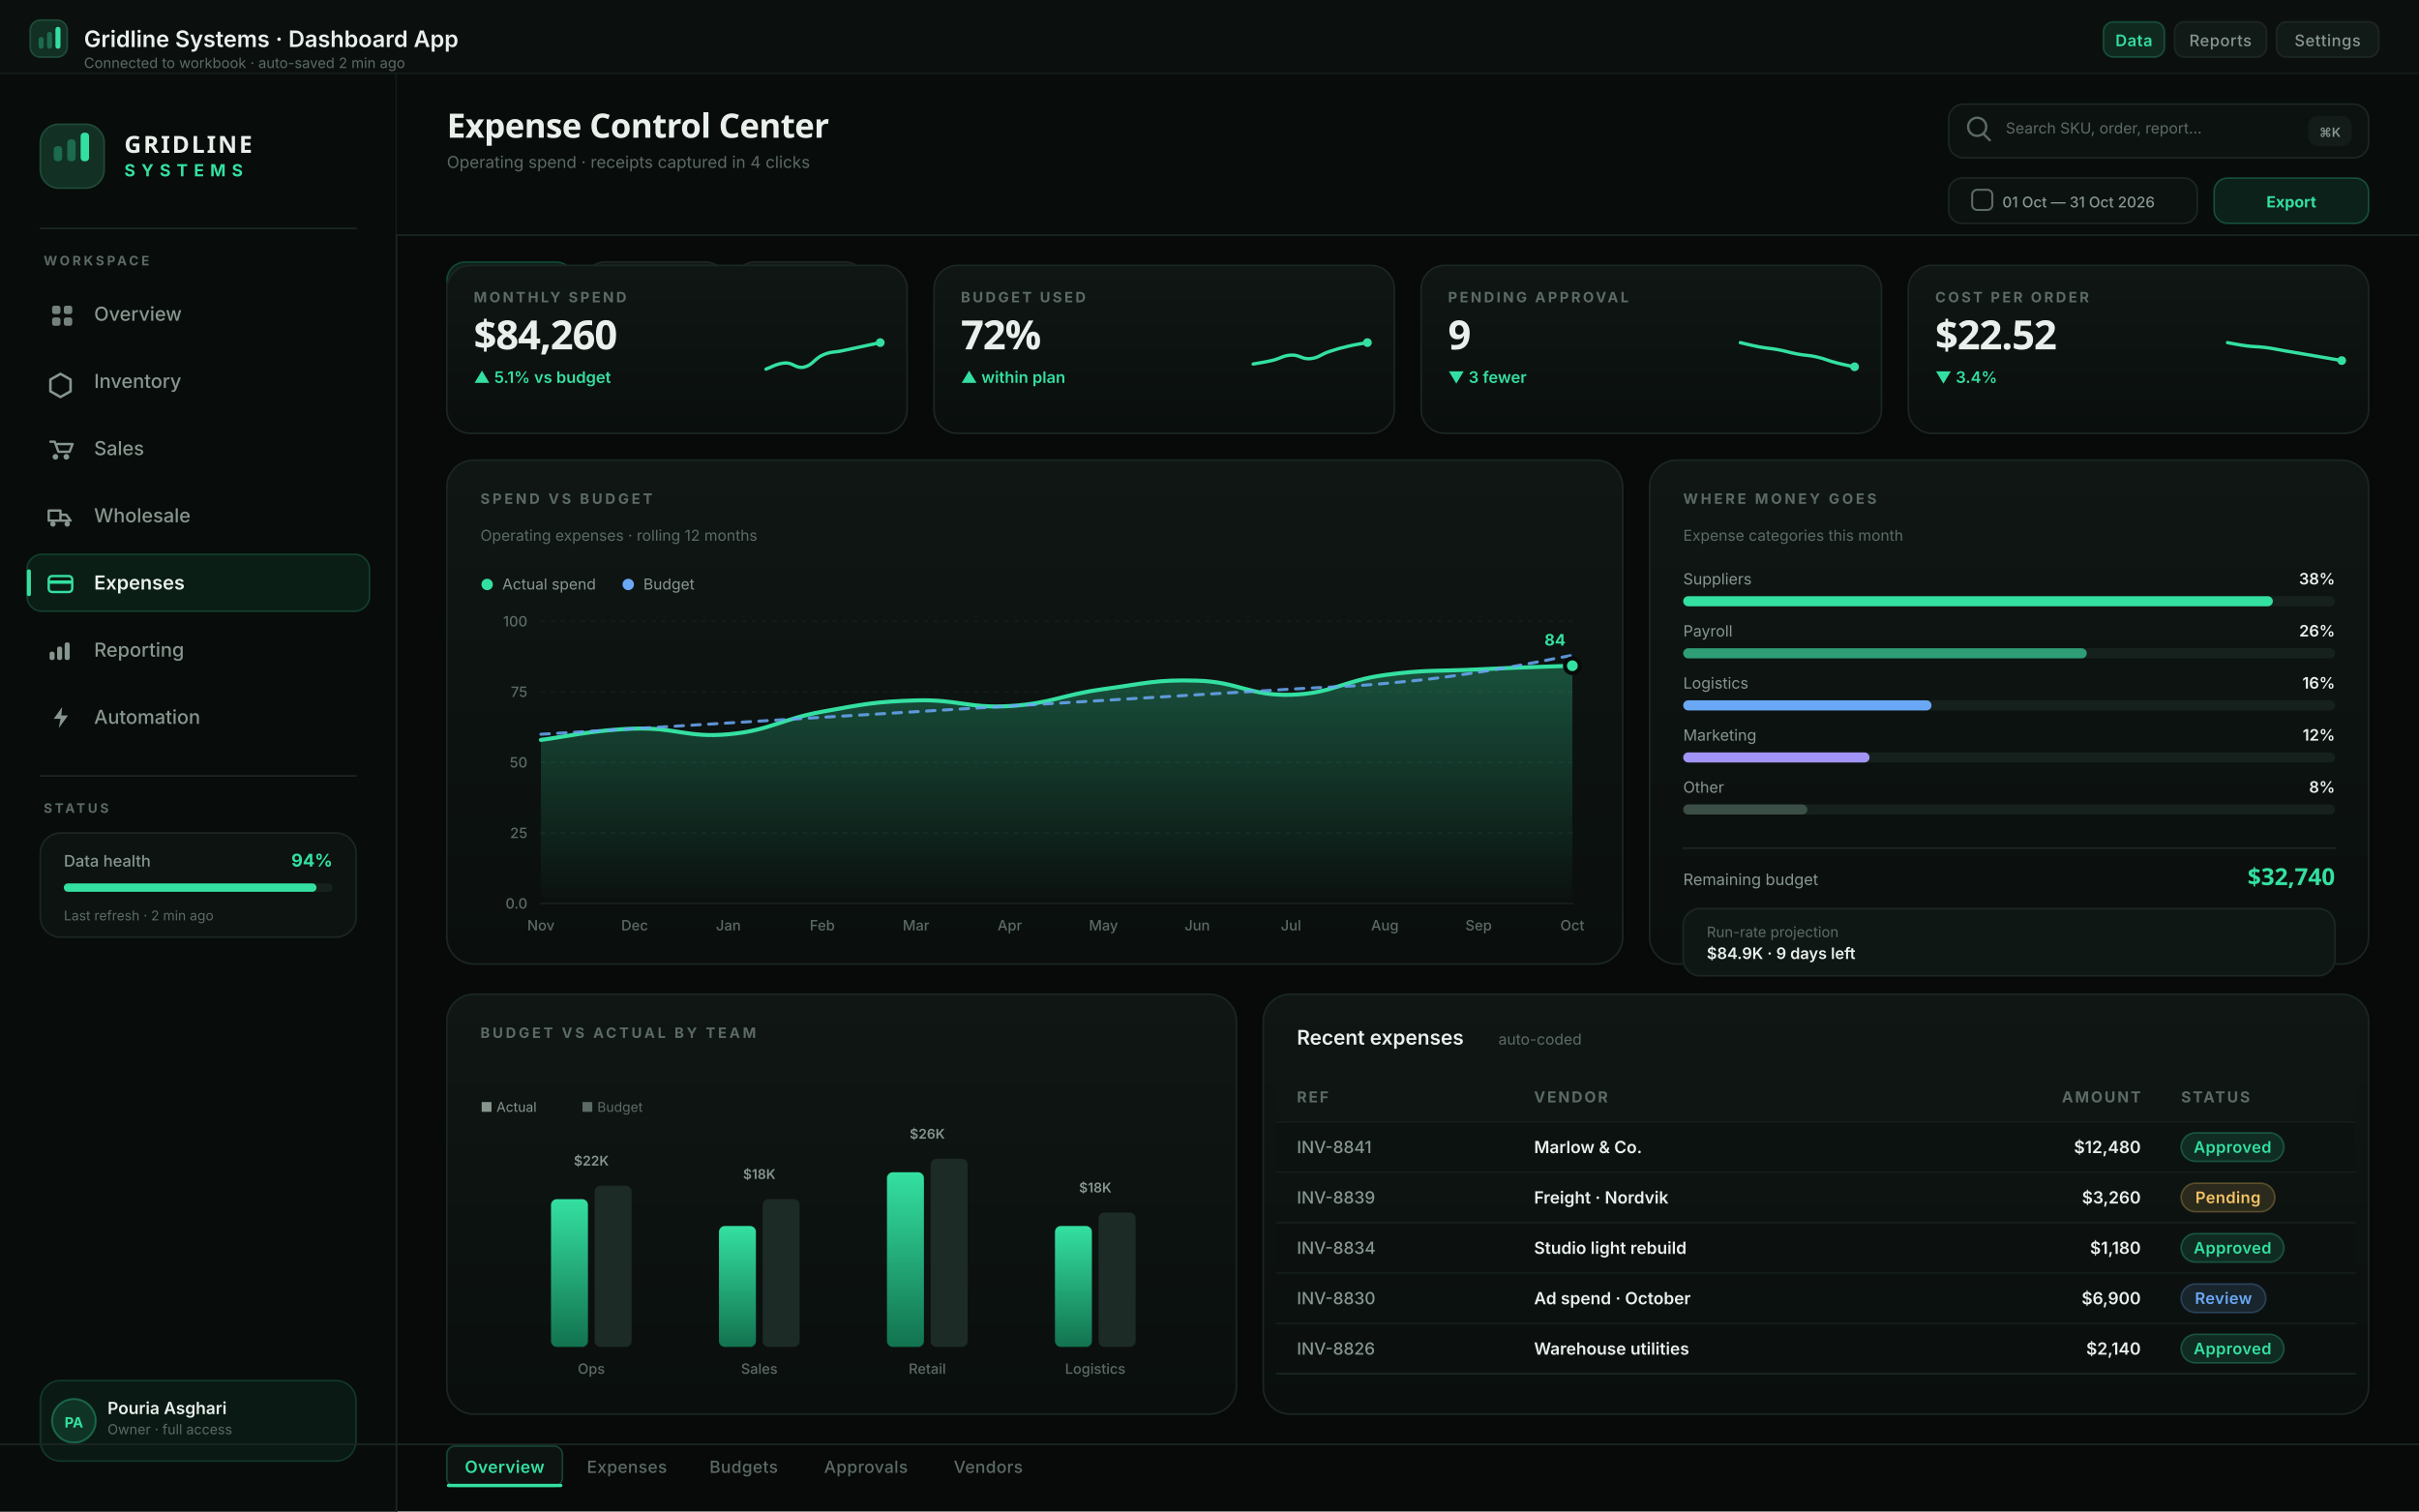
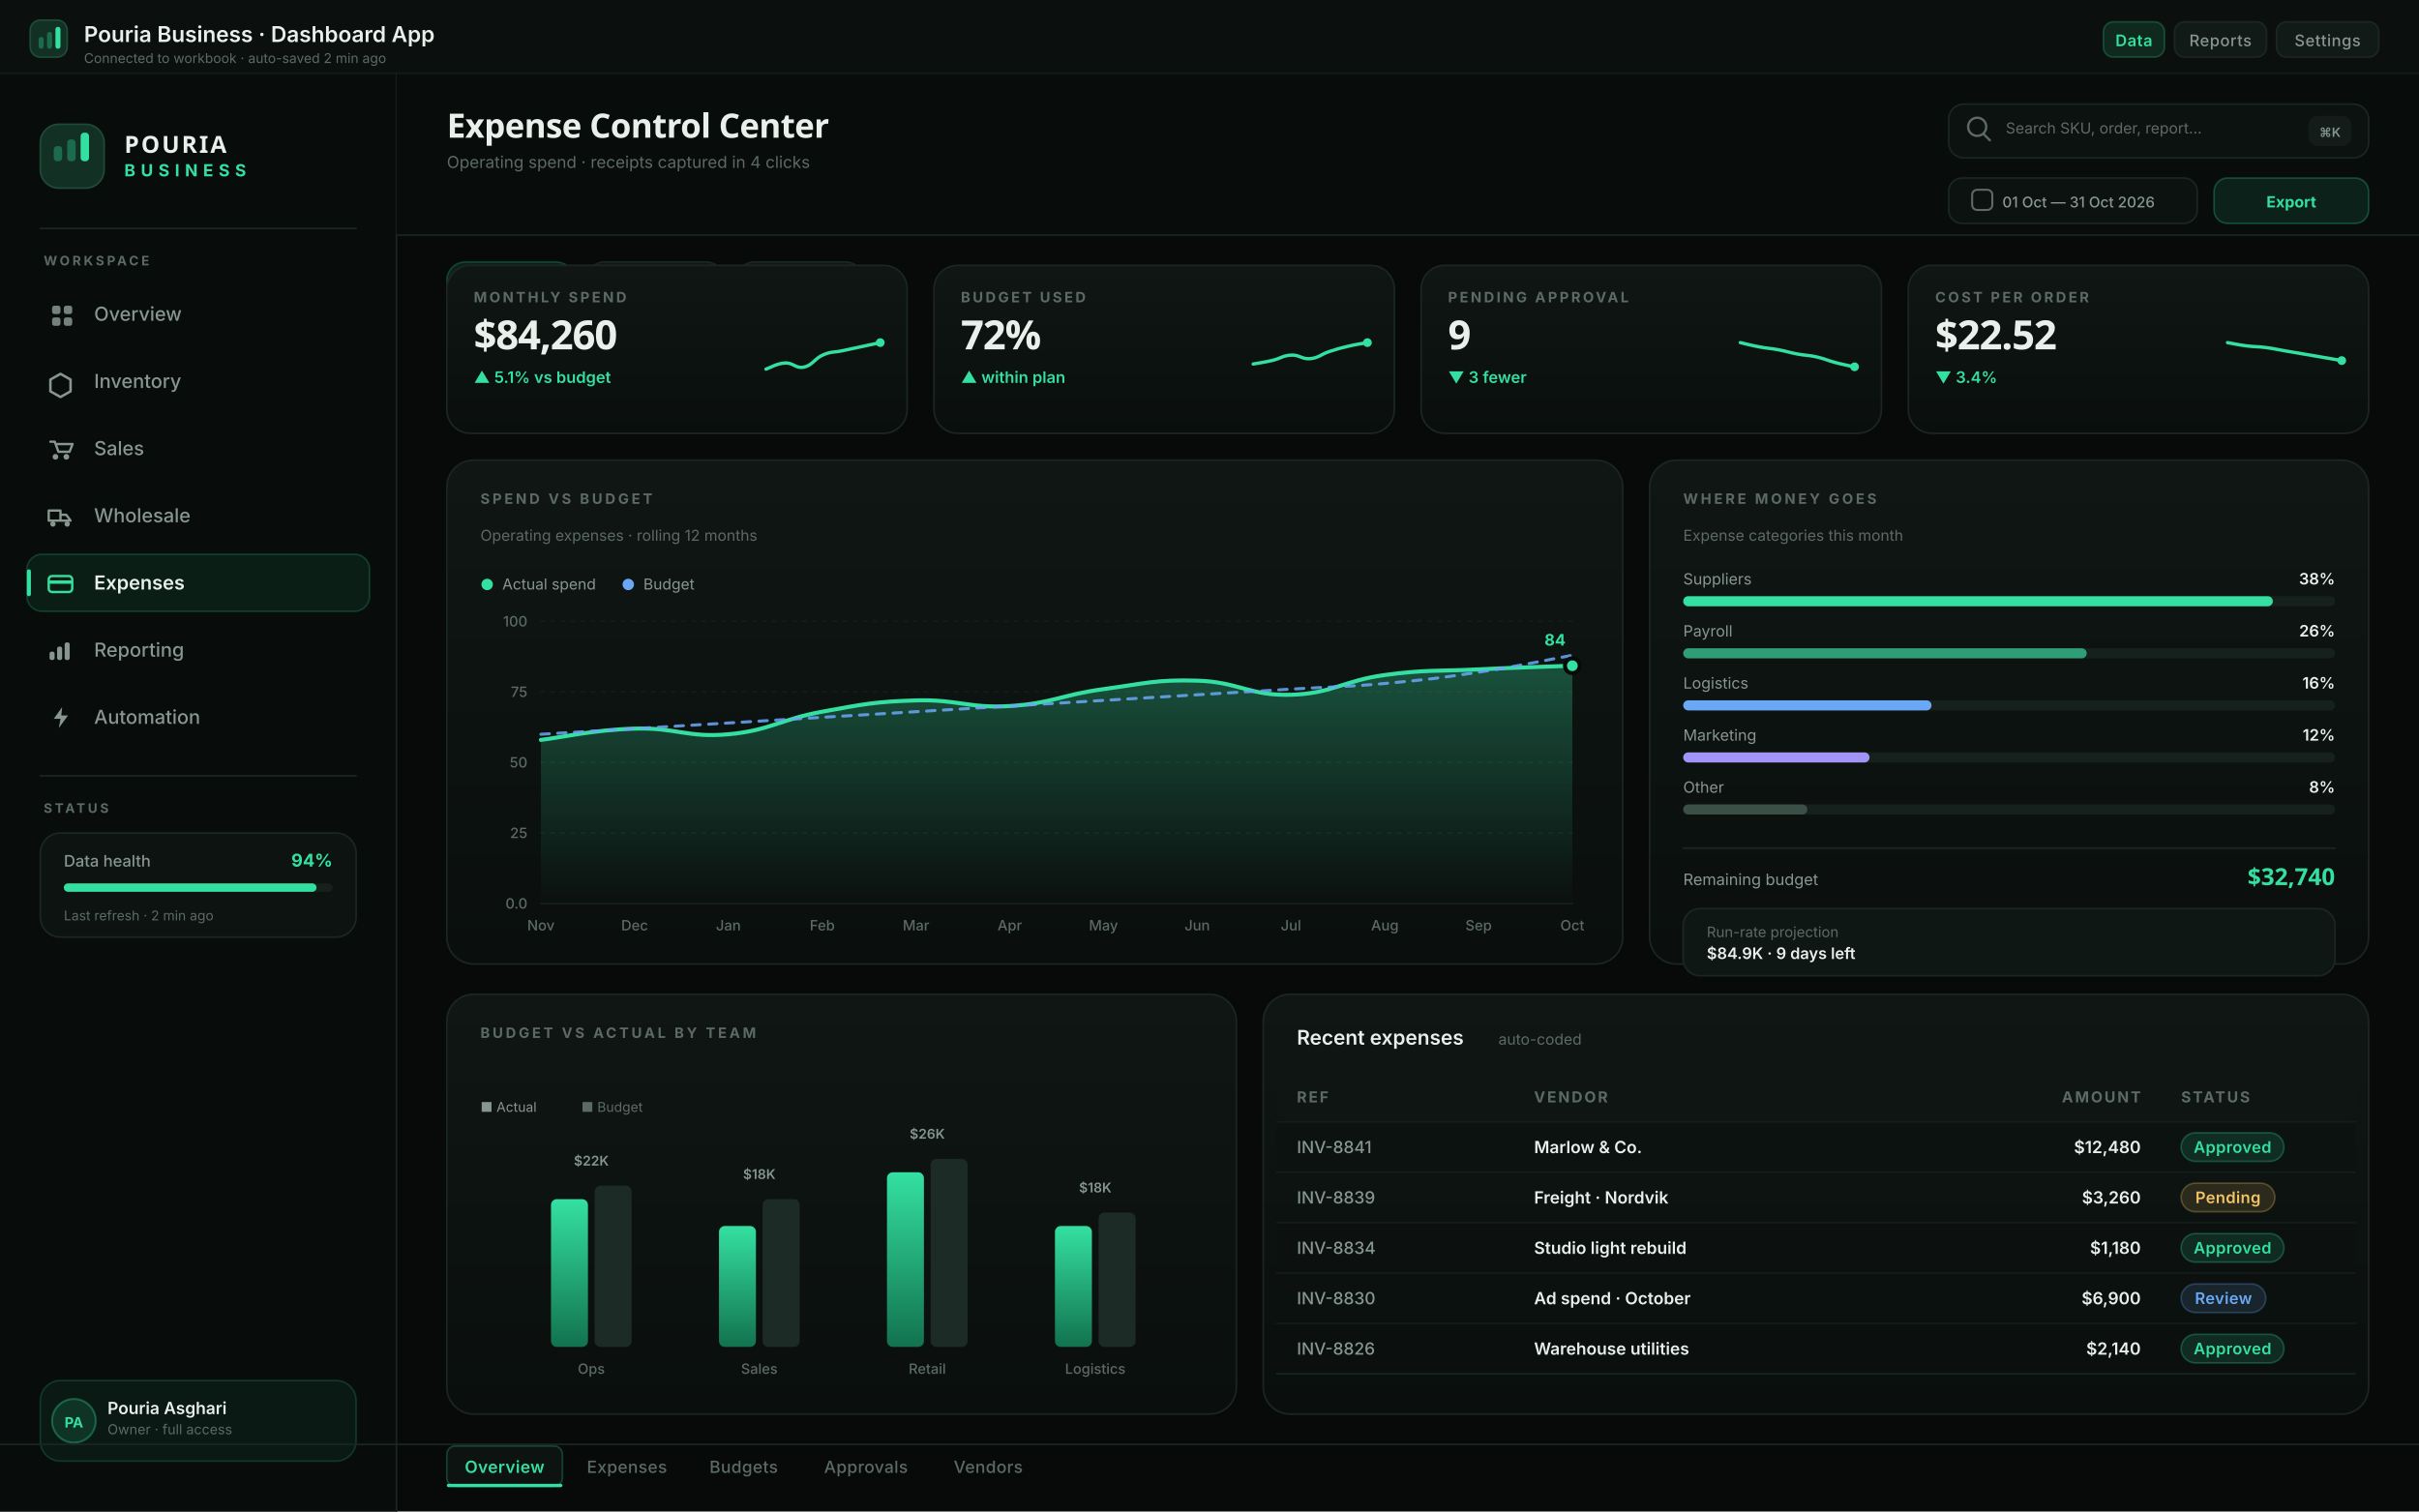
<svg xmlns="http://www.w3.org/2000/svg" width="1440" height="900" viewBox="0 0 1440 900" font-synthesis="none">
  <defs>
    <linearGradient id="fadeAcc" x1="0" y1="0" x2="0" y2="1">
      <stop offset="0" stop-color="#34e0a1" stop-opacity="0.30" />
      <stop offset="1" stop-color="#34e0a1" stop-opacity="0" />
    </linearGradient>
    <linearGradient id="fadeBlue" x1="0" y1="0" x2="0" y2="1">
      <stop offset="0" stop-color="#6aa8f6" stop-opacity="0.22" />
      <stop offset="1" stop-color="#6aa8f6" stop-opacity="0" />
    </linearGradient>
    <linearGradient id="accLine" x1="0" y1="0" x2="1" y2="0">
      <stop offset="0" stop-color="#1c6b4e" />
      <stop offset="1" stop-color="#34e0a1" />
    </linearGradient>
    <linearGradient id="panelGrad" x1="0" y1="0" x2="0" y2="1">
      <stop offset="0" stop-color="#0f1614" />
      <stop offset="1" stop-color="#0a0f0d" />
    </linearGradient>
    <linearGradient id="barGrad" x1="0" y1="1" x2="0" y2="0">
      <stop offset="0" stop-color="#12724f" />
      <stop offset="1" stop-color="#34e0a1" />
    </linearGradient>
    <filter id="glow" x="-40%" y="-40%" width="180%" height="180%">
      <feGaussianBlur stdDeviation="6" result="b" />
      <feMerge>
        <feMergeNode in="b" />
        <feMergeNode in="SourceGraphic" />
      </feMerge>
    </filter>
    <filter id="soft" x="-30%" y="-30%" width="160%" height="160%">
      <feGaussianBlur stdDeviation="14" />
    </filter>
    <clipPath id="cardClip">
      <rect x="0" y="0" width="4000" height="4000" rx="16" />
    </clipPath>
  </defs>
  <rect width="1440" height="900" fill="#070a09" />
  <rect x="0.0" y="0.0" width="1440.0" height="44.0" rx="0" fill="#0b100e" opacity="1" />
  <line x1="0.0" y1="44.0" x2="1440.0" y2="44.0" stroke="#1b2622" stroke-width="1" stroke-linecap="round" opacity="1" />
  <rect x="18.0" y="12.0" width="22.0" height="22.0" rx="6" fill="#123024" stroke="#1f4a38" stroke-width="1" opacity="1" />
  <rect x="23.0" y="22.0" width="3.0" height="7.0" rx="1.4" fill="#1c6b4e" opacity="1" />
  <rect x="28.0" y="19.0" width="3.0" height="10.0" rx="1.4" fill="#1c6b4e" opacity="1" />
  <rect x="33.0" y="16.0" width="3.0" height="13.0" rx="1.4" fill="#34e0a1" opacity="1" />
-   <text x="50.0" y="28.0" font-family="Inter" font-size="13.5" font-weight="600" fill="#e9f0ec" text-anchor="start" letter-spacing="0" opacity="1">Gridline Systems · Dashboard App</text>
-   <text x="50.0" y="40.5" font-family="Inter" font-size="8.5" font-weight="400" fill="#5c6a64" text-anchor="start" letter-spacing="0" opacity="1">Connected to workbook · auto-saved 2 min ago</text>
+   <text x="50.0" y="25.0" font-family="Inter" font-size="13" font-weight="600" fill="#e9f0ec" text-anchor="start" letter-spacing="0" opacity="1">Pouria Business · Dashboard App</text>
+   <text x="50.0" y="37.5" font-family="Inter" font-size="8" font-weight="400" fill="#5c6a64" text-anchor="start" letter-spacing="0" opacity="1">Connected to workbook · auto-saved 2 min ago</text>
  <rect x="1355.2" y="13.0" width="60.8" height="21.0" rx="6" fill="#121a17" stroke="#1b2622" stroke-width="1" opacity="1" />
  <text x="1385.6" y="27.5" font-family="Inter" font-size="9.5" font-weight="500" fill="#87968f" text-anchor="middle" letter-spacing="0.3" opacity="1">Settings</text>
  <rect x="1294.5" y="13.0" width="54.7" height="21.0" rx="6" fill="#121a17" stroke="#1b2622" stroke-width="1" opacity="1" />
  <text x="1321.8" y="27.5" font-family="Inter" font-size="9.5" font-weight="500" fill="#87968f" text-anchor="middle" letter-spacing="0.3" opacity="1">Reports</text>
  <rect x="1252.1" y="13.0" width="36.4" height="21.0" rx="6" fill="#34e0a11f" stroke="#34e0a13d" stroke-width="1" opacity="1" />
  <text x="1270.3" y="27.5" font-family="Inter" font-size="9.5" font-weight="600" fill="#34e0a1" text-anchor="middle" letter-spacing="0.3" opacity="1">Data</text>
  <rect x="0.0" y="44.0" width="236.0" height="856.0" rx="0" fill="#080c0a" opacity="1" />
  <line x1="236.0" y1="44.0" x2="236.0" y2="900.0" stroke="#1b2622" stroke-width="1" stroke-linecap="round" opacity="1" />
  <rect x="24.0" y="74.0" width="38.0" height="38.0" rx="11" fill="#123024" stroke="#1f4a38" stroke-width="1" opacity="1" />
  <rect x="32.0" y="87.0" width="5.0" height="9.0" rx="2" fill="#1c6b4e" opacity="1" />
  <rect x="40.0" y="83.0" width="5.0" height="13.0" rx="2" fill="#1c6b4e" opacity="1" />
  <rect x="48.0" y="79.0" width="5.0" height="17.0" rx="2" fill="#34e0a1" opacity="1" />
-   <text x="74.0" y="91.0" font-family="Space Grotesk" font-size="14" font-weight="700" fill="#e9f0ec" text-anchor="start" letter-spacing="1.2" opacity="1">GRIDLINE</text>
-   <text x="74.0" y="105.0" font-family="Inter" font-size="10" font-weight="700" fill="#34e0a1" text-anchor="start" letter-spacing="3.6" opacity="1">SYSTEMS</text>
+   <text x="74.0" y="91.0" font-family="Space Grotesk" font-size="14" font-weight="700" fill="#e9f0ec" text-anchor="start" letter-spacing="1.2" opacity="1">POURIA</text>
+   <text x="74.0" y="105.0" font-family="Inter" font-size="10" font-weight="700" fill="#34e0a1" text-anchor="start" letter-spacing="3.2" opacity="1">BUSINESS</text>
  <line x1="24.0" y1="136.0" x2="212.0" y2="136.0" stroke="#1b2622" stroke-width="1" stroke-linecap="round" opacity="1" />
  <text x="26.0" y="158.0" font-family="Inter" font-size="7.8" font-weight="700" fill="#5c6a64" text-anchor="start" letter-spacing="1.6" opacity="1">WORKSPACE</text>
  <rect x="31.0" y="182.0" width="5.0" height="5.0" rx="1.4" fill="#87968f" opacity="0.85" />
  <rect x="31.0" y="189.0" width="5.0" height="5.0" rx="1.4" fill="#87968f" opacity="0.85" />
  <rect x="38.0" y="182.0" width="5.0" height="5.0" rx="1.4" fill="#87968f" opacity="0.85" />
  <rect x="38.0" y="189.0" width="5.0" height="5.0" rx="1.4" fill="#87968f" opacity="0.85" />
  <text x="56.0" y="191.0" font-family="Inter" font-size="11.5" font-weight="500" fill="#87968f" text-anchor="start" letter-spacing="0" opacity="1">Overview</text>
  <path d="M30,226 l6,-3.4 6,3.4 v7 l-6,3.4 -6,-3.4z" fill="none" stroke="#87968f" stroke-width="1.5" stroke-linejoin="round" />
  <text x="56.0" y="231.0" font-family="Inter" font-size="11.5" font-weight="500" fill="#87968f" text-anchor="start" letter-spacing="0" opacity="1">Inventory</text>
  <circle cx="33" cy="272" r="1.7" fill="#87968f" />
  <circle cx="39.5" cy="272" r="1.7" fill="#87968f" />
  <path d="M30,263 h2.6 l2.2,6 h6.6 l1.8,-4.6 h-9" fill="none" stroke="#87968f" stroke-width="1.4" stroke-linejoin="round" stroke-linecap="round" />
  <text x="56.0" y="271.0" font-family="Inter" font-size="11.5" font-weight="500" fill="#87968f" text-anchor="start" letter-spacing="0" opacity="1">Sales</text>
  <path d="M29,304 h7 v6 h-7z M36,306.5 h3.4 l2.6,3.5 v0 h-6z" fill="none" stroke="#87968f" stroke-width="1.4" stroke-linejoin="round" />
  <circle cx="31.5" cy="312" r="1.6" fill="#87968f" />
  <circle cx="40" cy="312" r="1.6" fill="#87968f" />
  <text x="56.0" y="311.0" font-family="Inter" font-size="11.5" font-weight="500" fill="#87968f" text-anchor="start" letter-spacing="0" opacity="1">Wholesale</text>
  <rect x="16.0" y="330.0" width="204.0" height="34.0" rx="9" fill="#34e0a116" stroke="#34e0a133" stroke-width="1" opacity="1" />
  <rect x="16.0" y="339.0" width="2.4" height="16.0" rx="1.2" fill="#34e0a1" opacity="1" />
  <rect x="29.0" y="343.0" width="14.0" height="9.5" rx="2" fill="none" stroke="#34e0a1" stroke-width="1.4" opacity="1" />
  <rect x="29.0" y="345.6" width="14.0" height="2.0" rx="1" fill="#34e0a1" opacity="1" />
  <text x="56.0" y="351.0" font-family="Inter" font-size="11.5" font-weight="600" fill="#e9f0ec" text-anchor="start" letter-spacing="0" opacity="1">Expenses</text>
  <rect x="29.5" y="388.0" width="3.0" height="5.0" rx="1.2" fill="#87968f" opacity="1" />
  <rect x="34.0" y="385.0" width="3.0" height="8.0" rx="1.2" fill="#87968f" opacity="1" />
  <rect x="38.5" y="382.5" width="3.0" height="10.5" rx="1.2" fill="#87968f" opacity="1" />
  <text x="56.0" y="391.0" font-family="Inter" font-size="11.5" font-weight="500" fill="#87968f" text-anchor="start" letter-spacing="0" opacity="1">Reporting</text>
  <path d="M37,421 l-5,7 h4 l-1,5.5 5.5,-7.5 h-4z" fill="#87968f" />
  <text x="56.0" y="431.0" font-family="Inter" font-size="11.5" font-weight="500" fill="#87968f" text-anchor="start" letter-spacing="0" opacity="1">Automation</text>
  <line x1="24.0" y1="462.0" x2="212.0" y2="462.0" stroke="#1b2622" stroke-width="1" stroke-linecap="round" opacity="1" />
  <text x="26.0" y="484.0" font-family="Inter" font-size="7.8" font-weight="700" fill="#5c6a64" text-anchor="start" letter-spacing="1.6" opacity="1">STATUS</text>
  <rect x="24.0" y="496.0" width="188.0" height="62.0" rx="12" fill="#0c1311" stroke="#1b2622" stroke-width="1" opacity="1" />
  <text x="38.0" y="516.0" font-family="Inter" font-size="9.5" font-weight="500" fill="#87968f" text-anchor="start" letter-spacing="0" opacity="1">Data health</text>
  <text x="198.0" y="516.0" font-family="Inter" font-size="10.5" font-weight="700" fill="#34e0a1" text-anchor="end" letter-spacing="0" opacity="1">94%</text>
  <rect x="38.0" y="526.0" width="160.0" height="5.0" rx="2.5" fill="#16211d" opacity="1" />
  <rect x="38.0" y="526.0" width="150.4" height="5.0" rx="2.5" fill="#34e0a1" opacity="1" />
  <text x="38.0" y="548.0" font-family="Inter" font-size="8" font-weight="400" fill="#5c6a64" text-anchor="start" letter-spacing="0" opacity="1">Last refresh · 2 min ago</text>
  <rect x="24.0" y="822.0" width="188.0" height="48.0" rx="12" fill="#34e0a110" stroke="#34e0a12e" stroke-width="1" opacity="1" />
  <circle cx="44.0" cy="846.0" r="13.0" fill="#34e0a122" stroke="#34e0a155" stroke-width="1.2" opacity="1" />
  <text x="44.0" y="850.0" font-family="Inter" font-size="8.5" font-weight="700" fill="#34e0a1" text-anchor="middle" letter-spacing="0" opacity="1">PA</text>
  <text x="64.0" y="842.0" font-family="Inter" font-size="10" font-weight="600" fill="#e9f0ec" text-anchor="start" letter-spacing="0" opacity="1">Pouria Asghari</text>
  <text x="64.0" y="854.0" font-family="Inter" font-size="8.2" font-weight="400" fill="#5c6a64" text-anchor="start" letter-spacing="0" opacity="1">Owner · full access</text>
  <rect x="236.0" y="44.0" width="1204.0" height="96.0" rx="0" fill="#080c0a" opacity="1" />
  <text x="266.0" y="82.0" font-family="Space Grotesk" font-size="20" font-weight="600" fill="#e9f0ec" text-anchor="start" letter-spacing="-0.3" opacity="1">Expense Control Center</text>
  <text x="266.0" y="100.0" font-family="Inter" font-size="9.8" font-weight="400" fill="#5c6a64" text-anchor="start" letter-spacing="0" opacity="1">Operating spend · receipts captured in 4 clicks</text>
  <rect x="1160.0" y="62.0" width="250.0" height="32.0" rx="9" fill="#0c1210" stroke="#1b2622" stroke-width="1" opacity="1" />
  <circle cx="1177.0" cy="75.5" r="5.4" fill="none" stroke="#5c6a64" stroke-width="1.4" opacity="1" />
  <line x1="1181.0" y1="80.0" x2="1184.5" y2="83.5" stroke="#5c6a64" stroke-width="1.4" stroke-linecap="round" opacity="1" />
  <text x="1194.0" y="79.5" font-family="Inter" font-size="9" font-weight="400" fill="#5c6a64" text-anchor="start" letter-spacing="0" opacity="1">Search SKU, order, report…</text>
  <rect x="1374.0" y="69.0" width="26.0" height="18.0" rx="6" fill="#131c19" opacity="1" />
  <text x="1387.0" y="81.5" font-family="Inter" font-size="7.6" font-weight="600" fill="#87968f" text-anchor="middle" letter-spacing="0" opacity="1">⌘K</text>
  <rect x="1160.0" y="106.0" width="148.0" height="27.0" rx="8" fill="#0c1210" stroke="#1b2622" stroke-width="1" opacity="1" />
  <rect x="1174.0" y="113.0" width="12.0" height="12.0" rx="3" fill="none" stroke="#5c6a64" stroke-width="1.2" opacity="1" />
  <text x="1192.0" y="123.5" font-family="Inter" font-size="8.8" font-weight="500" fill="#87968f" text-anchor="start" letter-spacing="0" opacity="1">01 Oct — 31 Oct 2026</text>
  <rect x="1318.0" y="106.0" width="92.0" height="27.0" rx="8" fill="#34e0a11a" stroke="#34e0a144" stroke-width="1" opacity="1" />
  <text x="1364.0" y="123.5" font-family="Inter" font-size="9.2" font-weight="700" fill="#34e0a1" text-anchor="middle" letter-spacing="0" opacity="1">Export</text>
  <line x1="236.0" y1="140.0" x2="1440.0" y2="140.0" stroke="#1b2622" stroke-width="1" stroke-linecap="round" opacity="1" />
  <rect x="266.0" y="156.0" width="76.0" height="22.0" rx="11" fill="#34e0a11c" stroke="#34e0a13a" stroke-width="1" opacity="1" />
  <text x="304.0" y="170.6" font-family="Inter" font-size="9.5" font-weight="600" fill="#34e0a1" text-anchor="middle" letter-spacing="0" opacity="1">This month</text>
  <rect x="349.0" y="156.0" width="82.2" height="22.0" rx="11" fill="#101715" stroke="#1b2622" stroke-width="1" opacity="1" />
  <text x="390.1" y="170.6" font-family="Inter" font-size="9.5" font-weight="500" fill="#87968f" text-anchor="middle" letter-spacing="0" opacity="1">By category</text>
  <rect x="438.2" y="156.0" width="76.0" height="22.0" rx="11" fill="#101715" stroke="#1b2622" stroke-width="1" opacity="1" />
  <text x="476.2" y="170.6" font-family="Inter" font-size="9.5" font-weight="500" fill="#87968f" text-anchor="middle" letter-spacing="0" opacity="1">Unapproved</text>
  <rect x="266.0" y="158.0" width="274.0" height="100.0" rx="14" fill="url(#panelGrad)" stroke="#1b2622" stroke-width="1" opacity="1" />
  <text x="282.0" y="180.0" font-family="Inter" font-size="8.5" font-weight="700" fill="#5c6a64" text-anchor="start" letter-spacing="1.4" opacity="1">MONTHLY SPEND</text>
  <text x="282.0" y="208.0" font-family="Space Grotesk" font-size="24" font-weight="600" fill="#e9f0ec" text-anchor="start" letter-spacing="-0.6" opacity="1">$84,260</text>
  <text x="282.0" y="228.0" font-family="Inter" font-size="9.5" font-weight="600" fill="#34e0a1" text-anchor="start" letter-spacing="0" opacity="1">▲ 5.1% vs budget</text>
  <path d="M456.00,219.79 C458.49,218.98 462.35,216.41 467.33,216.14 C472.32,215.88 473.68,219.64 478.67,218.57 C483.65,217.50 485.01,213.42 490.00,211.29 C494.99,209.15 496.35,209.93 501.33,208.86 C506.32,207.79 507.68,207.50 512.67,206.43 C517.65,205.36 521.51,204.53 524.00,204.00" fill="none" stroke="#34e0a1" stroke-width="2" stroke-linecap="round" />
  <circle cx="524.0" cy="204.0" r="2.6" fill="#34e0a1" opacity="1" />
  <rect x="556.0" y="158.0" width="274.0" height="100.0" rx="14" fill="url(#panelGrad)" stroke="#1b2622" stroke-width="1" opacity="1" />
  <text x="572.0" y="180.0" font-family="Inter" font-size="8.5" font-weight="700" fill="#5c6a64" text-anchor="start" letter-spacing="1.4" opacity="1">BUDGET USED</text>
  <text x="572.0" y="208.0" font-family="Space Grotesk" font-size="24" font-weight="600" fill="#e9f0ec" text-anchor="start" letter-spacing="-0.6" opacity="1">72%</text>
  <text x="572.0" y="228.0" font-family="Inter" font-size="9.5" font-weight="600" fill="#34e0a1" text-anchor="start" letter-spacing="0" opacity="1">▲ within plan</text>
  <path d="M746.00,216.75 C748.49,216.28 752.35,215.79 757.33,214.62 C762.32,213.46 763.68,211.67 768.67,211.44 C773.65,211.20 775.01,214.03 780.00,213.56 C784.99,213.09 786.35,210.95 791.33,209.31 C796.32,207.68 797.68,207.29 802.67,206.12 C807.65,204.96 811.51,204.47 814.00,204.00" fill="none" stroke="#34e0a1" stroke-width="2" stroke-linecap="round" />
  <circle cx="814.0" cy="204.0" r="2.6" fill="#34e0a1" opacity="1" />
  <rect x="846.0" y="158.0" width="274.0" height="100.0" rx="14" fill="url(#panelGrad)" stroke="#1b2622" stroke-width="1" opacity="1" />
  <text x="862.0" y="180.0" font-family="Inter" font-size="8.5" font-weight="700" fill="#5c6a64" text-anchor="start" letter-spacing="1.4" opacity="1">PENDING APPROVAL</text>
  <text x="862.0" y="208.0" font-family="Space Grotesk" font-size="24" font-weight="600" fill="#e9f0ec" text-anchor="start" letter-spacing="-0.6" opacity="1">9</text>
  <text x="862.0" y="228.0" font-family="Inter" font-size="9.5" font-weight="600" fill="#34e0a1" text-anchor="start" letter-spacing="0" opacity="1">▼ 3 fewer</text>
  <path d="M1036.00,204.00 C1038.49,204.56 1042.35,205.62 1047.33,206.55 C1052.32,207.49 1053.68,207.31 1058.67,208.25 C1063.65,209.19 1065.01,209.87 1070.00,210.80 C1074.99,211.74 1076.35,211.38 1081.33,212.50 C1086.32,213.62 1087.68,214.59 1092.67,215.90 C1097.65,217.21 1101.51,217.89 1104.00,218.45" fill="none" stroke="#34e0a1" stroke-width="2" stroke-linecap="round" />
  <circle cx="1104.0" cy="218.4" r="2.6" fill="#34e0a1" opacity="1" />
  <rect x="1136.0" y="158.0" width="274.0" height="100.0" rx="14" fill="url(#panelGrad)" stroke="#1b2622" stroke-width="1" opacity="1" />
  <text x="1152.0" y="180.0" font-family="Inter" font-size="8.5" font-weight="700" fill="#5c6a64" text-anchor="start" letter-spacing="1.4" opacity="1">COST PER ORDER</text>
  <text x="1152.0" y="208.0" font-family="Space Grotesk" font-size="24" font-weight="600" fill="#e9f0ec" text-anchor="start" letter-spacing="-0.6" opacity="1">$22.52</text>
  <text x="1152.0" y="228.0" font-family="Inter" font-size="9.5" font-weight="600" fill="#34e0a1" text-anchor="start" letter-spacing="0" opacity="1">▼ 3.4%</text>
  <path d="M1326.00,204.00 C1328.49,204.43 1332.35,205.30 1337.33,205.94 C1342.32,206.58 1343.68,206.27 1348.67,206.91 C1353.65,207.56 1355.01,208.00 1360.00,208.86 C1364.99,209.71 1366.35,209.95 1371.33,210.80 C1376.32,211.65 1377.68,211.89 1382.67,212.74 C1387.65,213.60 1391.51,214.26 1394.00,214.69" fill="none" stroke="#34e0a1" stroke-width="2" stroke-linecap="round" />
  <circle cx="1394.0" cy="214.7" r="2.6" fill="#34e0a1" opacity="1" />
  <rect x="266.0" y="274.0" width="700.0" height="300.0" rx="16" fill="url(#panelGrad)" stroke="#1b2622" stroke-width="1" opacity="1" />
  <text x="286.0" y="300.0" font-family="Inter" font-size="8.5" font-weight="700" fill="#5c6a64" text-anchor="start" letter-spacing="1.6" opacity="1">SPEND VS BUDGET</text>
  <text x="286.0" y="322.0" font-family="Inter" font-size="9" font-weight="400" fill="#5c6a64" text-anchor="start" letter-spacing="0" opacity="1">Operating expenses · rolling 12 months</text>
  <circle cx="290.0" cy="348.0" r="3.4" fill="#34e0a1" opacity="1" />
  <text x="299.0" y="351.0" font-family="Inter" font-size="9" font-weight="400" fill="#87968f" text-anchor="start" letter-spacing="0" opacity="1">Actual spend</text>
  <circle cx="374.0" cy="348.0" r="3.4" fill="#6aa8f6" opacity="1" />
  <text x="383.0" y="351.0" font-family="Inter" font-size="9" font-weight="400" fill="#87968f" text-anchor="start" letter-spacing="0" opacity="1">Budget</text>
  <line x1="322.0" y1="538.0" x2="936.0" y2="538.0" stroke="#16201c" stroke-width="1" stroke-linecap="round" opacity="1" />
  <text x="314.0" y="541.0" font-family="Inter" font-size="8.5" font-weight="500" fill="#5c6a64" text-anchor="end" letter-spacing="0" opacity="1">0.0</text>
  <line x1="322.0" y1="496.0" x2="936.0" y2="496.0" stroke="#16201c" stroke-width="1" stroke-linecap="round" stroke-dasharray="2 4" opacity="0.75" />
  <text x="314.0" y="499.0" font-family="Inter" font-size="8.5" font-weight="500" fill="#5c6a64" text-anchor="end" letter-spacing="0" opacity="1">25</text>
  <line x1="322.0" y1="454.0" x2="936.0" y2="454.0" stroke="#16201c" stroke-width="1" stroke-linecap="round" stroke-dasharray="2 4" opacity="0.75" />
  <text x="314.0" y="457.0" font-family="Inter" font-size="8.5" font-weight="500" fill="#5c6a64" text-anchor="end" letter-spacing="0" opacity="1">50</text>
  <line x1="322.0" y1="412.0" x2="936.0" y2="412.0" stroke="#16201c" stroke-width="1" stroke-linecap="round" stroke-dasharray="2 4" opacity="0.75" />
  <text x="314.0" y="415.0" font-family="Inter" font-size="8.5" font-weight="500" fill="#5c6a64" text-anchor="end" letter-spacing="0" opacity="1">75</text>
  <line x1="322.0" y1="370.0" x2="936.0" y2="370.0" stroke="#16201c" stroke-width="1" stroke-linecap="round" stroke-dasharray="2 4" opacity="0.75" />
  <text x="314.0" y="373.0" font-family="Inter" font-size="8.5" font-weight="500" fill="#5c6a64" text-anchor="end" letter-spacing="0" opacity="1">100</text>
  <path d="M322.00,440.56 C334.28,439.08 353.26,434.58 377.82,433.84 C402.38,433.10 409.08,439.42 433.64,437.20 C458.20,434.98 464.89,428.20 489.45,423.76 C514.01,419.32 520.71,417.78 545.27,417.04 C569.83,416.30 576.53,421.88 601.09,420.40 C625.65,418.92 632.35,413.65 656.91,410.32 C681.47,406.99 688.17,404.54 712.73,405.28 C737.29,406.02 743.99,414.42 768.55,413.68 C793.11,412.94 799.80,405.25 824.36,401.92 C848.92,398.59 855.62,399.78 880.18,398.56 C904.74,397.34 923.72,396.86 936.00,396.38 L936.00,538.00 L322.00,538.00 Z" fill="url(#fadeAcc)" />
  <path d="M322.00,440.56 C334.28,439.08 353.26,434.58 377.82,433.84 C402.38,433.10 409.08,439.42 433.64,437.20 C458.20,434.98 464.89,428.20 489.45,423.76 C514.01,419.32 520.71,417.78 545.27,417.04 C569.83,416.30 576.53,421.88 601.09,420.40 C625.65,418.92 632.35,413.65 656.91,410.32 C681.47,406.99 688.17,404.54 712.73,405.28 C737.29,406.02 743.99,414.42 768.55,413.68 C793.11,412.94 799.80,405.25 824.36,401.92 C848.92,398.59 855.62,399.78 880.18,398.56 C904.74,397.34 923.72,396.86 936.00,396.38" fill="none" stroke="#34e0a1" stroke-width="2.4" stroke-linecap="round" />
  <path d="M322.00,437.20 C334.28,436.46 353.26,435.32 377.82,433.84 C402.38,432.36 409.08,431.96 433.64,430.48 C458.20,429.00 464.89,428.60 489.45,427.12 C514.01,425.64 520.71,425.24 545.27,423.76 C569.83,422.28 576.53,421.88 601.09,420.40 C625.65,418.92 632.35,418.52 656.91,417.04 C681.47,415.56 688.17,415.16 712.73,413.68 C737.29,412.20 743.99,411.80 768.55,410.32 C793.11,408.84 799.80,409.18 824.36,406.96 C848.92,404.74 855.62,403.94 880.18,400.24 C904.74,396.54 923.72,392.38 936.00,390.16" fill="none" stroke="#6aa8f6" stroke-width="1.8" stroke-dasharray="5 5" stroke-linecap="round" opacity="0.85" />
  <circle cx="936.0" cy="396.4" r="4.4" fill="#34e0a1" stroke="#070a09" stroke-width="2.4" opacity="1" />
  <text x="932.0" y="384.4" font-family="Inter" font-size="9.5" font-weight="700" fill="#34e0a1" text-anchor="end" letter-spacing="0" opacity="1">84</text>
  <text x="322.0" y="554.0" font-family="Inter" font-size="8.5" font-weight="500" fill="#5c6a64" text-anchor="middle" letter-spacing="0" opacity="1">Nov</text>
  <text x="377.8" y="554.0" font-family="Inter" font-size="8.5" font-weight="500" fill="#5c6a64" text-anchor="middle" letter-spacing="0" opacity="1">Dec</text>
  <text x="433.6" y="554.0" font-family="Inter" font-size="8.5" font-weight="500" fill="#5c6a64" text-anchor="middle" letter-spacing="0" opacity="1">Jan</text>
  <text x="489.5" y="554.0" font-family="Inter" font-size="8.5" font-weight="500" fill="#5c6a64" text-anchor="middle" letter-spacing="0" opacity="1">Feb</text>
  <text x="545.3" y="554.0" font-family="Inter" font-size="8.5" font-weight="500" fill="#5c6a64" text-anchor="middle" letter-spacing="0" opacity="1">Mar</text>
  <text x="601.1" y="554.0" font-family="Inter" font-size="8.5" font-weight="500" fill="#5c6a64" text-anchor="middle" letter-spacing="0" opacity="1">Apr</text>
  <text x="656.9" y="554.0" font-family="Inter" font-size="8.5" font-weight="500" fill="#5c6a64" text-anchor="middle" letter-spacing="0" opacity="1">May</text>
  <text x="712.7" y="554.0" font-family="Inter" font-size="8.5" font-weight="500" fill="#5c6a64" text-anchor="middle" letter-spacing="0" opacity="1">Jun</text>
  <text x="768.5" y="554.0" font-family="Inter" font-size="8.5" font-weight="500" fill="#5c6a64" text-anchor="middle" letter-spacing="0" opacity="1">Jul</text>
  <text x="824.4" y="554.0" font-family="Inter" font-size="8.5" font-weight="500" fill="#5c6a64" text-anchor="middle" letter-spacing="0" opacity="1">Aug</text>
  <text x="880.2" y="554.0" font-family="Inter" font-size="8.5" font-weight="500" fill="#5c6a64" text-anchor="middle" letter-spacing="0" opacity="1">Sep</text>
  <text x="936.0" y="554.0" font-family="Inter" font-size="8.5" font-weight="500" fill="#5c6a64" text-anchor="middle" letter-spacing="0" opacity="1">Oct</text>
  <rect x="982.0" y="274.0" width="428.0" height="300.0" rx="16" fill="url(#panelGrad)" stroke="#1b2622" stroke-width="1" opacity="1" />
  <text x="1002.0" y="300.0" font-family="Inter" font-size="8.5" font-weight="700" fill="#5c6a64" text-anchor="start" letter-spacing="1.6" opacity="1">WHERE MONEY GOES</text>
  <text x="1002.0" y="322.0" font-family="Inter" font-size="9" font-weight="400" fill="#5c6a64" text-anchor="start" letter-spacing="0" opacity="1">Expense categories this month</text>
  <text x="1002.0" y="348.0" font-family="Inter" font-size="9.2" font-weight="400" fill="#87968f" text-anchor="start" letter-spacing="0" opacity="1">Suppliers</text>
  <text x="1390.0" y="348.0" font-family="Inter" font-size="9.4" font-weight="600" fill="#e9f0ec" text-anchor="end" letter-spacing="0" opacity="1">38%</text>
  <rect x="1002.0" y="355.0" width="388.0" height="6.0" rx="3" fill="#16211d" opacity="1" />
  <rect x="1002.0" y="355.0" width="351.0" height="6.0" rx="3" fill="#34e0a1" opacity="1" />
  <text x="1002.0" y="379.0" font-family="Inter" font-size="9.2" font-weight="400" fill="#87968f" text-anchor="start" letter-spacing="0" opacity="1">Payroll</text>
  <text x="1390.0" y="379.0" font-family="Inter" font-size="9.4" font-weight="600" fill="#e9f0ec" text-anchor="end" letter-spacing="0" opacity="1">26%</text>
  <rect x="1002.0" y="386.0" width="388.0" height="6.0" rx="3" fill="#16211d" opacity="1" />
  <rect x="1002.0" y="386.0" width="240.2" height="6.0" rx="3" fill="#2f9e77" opacity="1" />
  <text x="1002.0" y="410.0" font-family="Inter" font-size="9.2" font-weight="400" fill="#87968f" text-anchor="start" letter-spacing="0" opacity="1">Logistics</text>
  <text x="1390.0" y="410.0" font-family="Inter" font-size="9.4" font-weight="600" fill="#e9f0ec" text-anchor="end" letter-spacing="0" opacity="1">16%</text>
  <rect x="1002.0" y="417.0" width="388.0" height="6.0" rx="3" fill="#16211d" opacity="1" />
  <rect x="1002.0" y="417.0" width="147.8" height="6.0" rx="3" fill="#6aa8f6" opacity="1" />
  <text x="1002.0" y="441.0" font-family="Inter" font-size="9.2" font-weight="400" fill="#87968f" text-anchor="start" letter-spacing="0" opacity="1">Marketing</text>
  <text x="1390.0" y="441.0" font-family="Inter" font-size="9.4" font-weight="600" fill="#e9f0ec" text-anchor="end" letter-spacing="0" opacity="1">12%</text>
  <rect x="1002.0" y="448.0" width="388.0" height="6.0" rx="3" fill="#16211d" opacity="1" />
  <rect x="1002.0" y="448.0" width="110.9" height="6.0" rx="3" fill="#a294f7" opacity="1" />
  <text x="1002.0" y="472.0" font-family="Inter" font-size="9.2" font-weight="400" fill="#87968f" text-anchor="start" letter-spacing="0" opacity="1">Other</text>
  <text x="1390.0" y="472.0" font-family="Inter" font-size="9.4" font-weight="600" fill="#e9f0ec" text-anchor="end" letter-spacing="0" opacity="1">8%</text>
  <rect x="1002.0" y="479.0" width="388.0" height="6.0" rx="3" fill="#16211d" opacity="1" />
  <rect x="1002.0" y="479.0" width="73.9" height="6.0" rx="3" fill="#3b4f47" opacity="1" />
  <line x1="1002.0" y1="505.0" x2="1390.0" y2="505.0" stroke="#1b2622" stroke-width="1" stroke-linecap="round" opacity="1" />
  <text x="1002.0" y="527.0" font-family="Inter" font-size="9.4" font-weight="400" fill="#87968f" text-anchor="start" letter-spacing="0" opacity="1">Remaining budget</text>
  <text x="1390.0" y="527.0" font-family="Space Grotesk" font-size="14" font-weight="600" fill="#34e0a1" text-anchor="end" letter-spacing="0" opacity="1">$32,740</text>
  <rect x="1002.0" y="541.0" width="388.0" height="40.0" rx="10" fill="#0f1714" stroke="#1b2622" stroke-width="1" opacity="1" />
  <text x="1016.0" y="558.0" font-family="Inter" font-size="8.6" font-weight="400" fill="#5c6a64" text-anchor="start" letter-spacing="0" opacity="1">Run-rate projection</text>
  <text x="1016.0" y="571.0" font-family="Inter" font-size="9.4" font-weight="600" fill="#e9f0ec" text-anchor="start" letter-spacing="0" opacity="1">$84.9K · 9 days left</text>
  <rect x="266.0" y="592.0" width="470.0" height="250.0" rx="16" fill="url(#panelGrad)" stroke="#1b2622" stroke-width="1" opacity="1" />
  <text x="286.0" y="618.0" font-family="Inter" font-size="8.5" font-weight="700" fill="#5c6a64" text-anchor="start" letter-spacing="1.6" opacity="1">BUDGET VS ACTUAL BY TEAM</text>
  <rect x="328.0" y="714.0" width="22.0" height="88.0" rx="3.5" fill="url(#barGrad)" opacity="1" />
  <rect x="354.0" y="706.0" width="22.0" height="96.0" rx="3.5" fill="#1d2b26" opacity="1" />
  <text x="352.0" y="818.0" font-family="Inter" font-size="8.4" font-weight="500" fill="#5c6a64" text-anchor="middle" letter-spacing="0" opacity="1">Ops</text>
  <text x="352.0" y="694.0" font-family="Inter" font-size="8" font-weight="600" fill="#87968f" text-anchor="middle" letter-spacing="0" opacity="1">$22K</text>
  <rect x="428.0" y="730.0" width="22.0" height="72.0" rx="3.5" fill="url(#barGrad)" opacity="1" />
  <rect x="454.0" y="714.0" width="22.0" height="88.0" rx="3.5" fill="#1d2b26" opacity="1" />
  <text x="452.0" y="818.0" font-family="Inter" font-size="8.4" font-weight="500" fill="#5c6a64" text-anchor="middle" letter-spacing="0" opacity="1">Sales</text>
  <text x="452.0" y="702.0" font-family="Inter" font-size="8" font-weight="600" fill="#87968f" text-anchor="middle" letter-spacing="0" opacity="1">$18K</text>
  <rect x="528.0" y="698.0" width="22.0" height="104.0" rx="3.5" fill="url(#barGrad)" opacity="1" />
  <rect x="554.0" y="690.0" width="22.0" height="112.0" rx="3.5" fill="#1d2b26" opacity="1" />
  <text x="552.0" y="818.0" font-family="Inter" font-size="8.4" font-weight="500" fill="#5c6a64" text-anchor="middle" letter-spacing="0" opacity="1">Retail</text>
  <text x="552.0" y="678.0" font-family="Inter" font-size="8" font-weight="600" fill="#87968f" text-anchor="middle" letter-spacing="0" opacity="1">$26K</text>
  <rect x="628.0" y="730.0" width="22.0" height="72.0" rx="3.5" fill="url(#barGrad)" opacity="1" />
  <rect x="654.0" y="722.0" width="22.0" height="80.0" rx="3.5" fill="#1d2b26" opacity="1" />
  <text x="652.0" y="818.0" font-family="Inter" font-size="8.4" font-weight="500" fill="#5c6a64" text-anchor="middle" letter-spacing="0" opacity="1">Logistics</text>
  <text x="652.0" y="710.0" font-family="Inter" font-size="8" font-weight="600" fill="#87968f" text-anchor="middle" letter-spacing="0" opacity="1">$18K</text>
  <text x="286.0" y="662.0" font-family="Inter" font-size="8" font-weight="400" fill="#87968f" text-anchor="start" letter-spacing="0" opacity="1">■ Actual</text>
  <text x="346.0" y="662.0" font-family="Inter" font-size="8" font-weight="400" fill="#5c6a64" text-anchor="start" letter-spacing="0" opacity="1">■ Budget</text>
  <rect x="752.0" y="592.0" width="658.0" height="250.0" rx="16" fill="url(#panelGrad)" stroke="#1b2622" stroke-width="1" opacity="1" />
  <text x="772.0" y="622.0" font-family="Inter" font-size="12" font-weight="600" fill="#e9f0ec" text-anchor="start" letter-spacing="0" opacity="1">Recent expenses</text>
  <text x="892.0" y="622.0" font-family="Inter" font-size="9" font-weight="400" fill="#5c6a64" text-anchor="start" letter-spacing="0" opacity="1">auto-coded</text>
  <rect x="760.0" y="638.0" width="642.0" height="30.0" rx="8" fill="#0e1513" opacity="1" />
  <text x="772.0" y="656.4" font-family="Inter" font-size="9" font-weight="700" fill="#5c6a64" text-anchor="start" letter-spacing="1.1" opacity="1">REF</text>
  <text x="913.2" y="656.4" font-family="Inter" font-size="9" font-weight="700" fill="#5c6a64" text-anchor="start" letter-spacing="1.1" opacity="1">VENDOR</text>
  <text x="1274.4" y="656.4" font-family="Inter" font-size="9" font-weight="700" fill="#5c6a64" text-anchor="end" letter-spacing="1.1" opacity="1">AMOUNT</text>
  <text x="1298.4" y="656.4" font-family="Inter" font-size="9" font-weight="700" fill="#5c6a64" text-anchor="start" letter-spacing="1.1" opacity="1">STATUS</text>
  <rect x="760.0" y="668.0" width="642.0" height="30.0" rx="0" fill="#0b110f" opacity="0.6" />
  <line x1="760.0" y1="668.0" x2="1402.0" y2="668.0" stroke="#141d1a" stroke-width="1" stroke-linecap="round" opacity="1" />
  <text x="772.0" y="686.6" font-family="Inter" font-size="10" font-weight="500" fill="#87968f" text-anchor="start" letter-spacing="0" opacity="1">INV-8841</text>
  <text x="913.2" y="686.6" font-family="Inter" font-size="10" font-weight="600" fill="#e9f0ec" text-anchor="start" letter-spacing="0" opacity="1">Marlow &amp; Co.</text>
  <text x="1274.4" y="686.6" font-family="Inter" font-size="10" font-weight="600" fill="#e9f0ec" text-anchor="end" letter-spacing="0" opacity="1">$12,480</text>
  <rect x="1298.4" y="674.5" width="61.2" height="17.0" rx="8.5" fill="#34e0a122" stroke="#34e0a144" stroke-width="1" opacity="1" />
  <text x="1329.0" y="686.4" font-family="Inter" font-size="9.5" font-weight="600" fill="#34e0a1" text-anchor="middle" letter-spacing="0.2" opacity="1">Approved</text>
  <line x1="760.0" y1="698.0" x2="1402.0" y2="698.0" stroke="#141d1a" stroke-width="1" stroke-linecap="round" opacity="1" />
  <text x="772.0" y="716.6" font-family="Inter" font-size="10" font-weight="500" fill="#87968f" text-anchor="start" letter-spacing="0" opacity="1">INV-8839</text>
  <text x="913.2" y="716.6" font-family="Inter" font-size="10" font-weight="600" fill="#e9f0ec" text-anchor="start" letter-spacing="0" opacity="1">Freight · Nordvik</text>
  <text x="1274.4" y="716.6" font-family="Inter" font-size="10" font-weight="600" fill="#e9f0ec" text-anchor="end" letter-spacing="0" opacity="1">$3,260</text>
  <rect x="1298.4" y="704.5" width="55.8" height="17.0" rx="8.5" fill="#f4c46422" stroke="#f4c46444" stroke-width="1" opacity="1" />
  <text x="1326.3" y="716.4" font-family="Inter" font-size="9.5" font-weight="600" fill="#f4c464" text-anchor="middle" letter-spacing="0.2" opacity="1">Pending</text>
  <rect x="760.0" y="728.0" width="642.0" height="30.0" rx="0" fill="#0b110f" opacity="0.6" />
  <line x1="760.0" y1="728.0" x2="1402.0" y2="728.0" stroke="#141d1a" stroke-width="1" stroke-linecap="round" opacity="1" />
  <text x="772.0" y="746.6" font-family="Inter" font-size="10" font-weight="500" fill="#87968f" text-anchor="start" letter-spacing="0" opacity="1">INV-8834</text>
  <text x="913.2" y="746.6" font-family="Inter" font-size="10" font-weight="600" fill="#e9f0ec" text-anchor="start" letter-spacing="0" opacity="1">Studio light rebuild</text>
  <text x="1274.4" y="746.6" font-family="Inter" font-size="10" font-weight="600" fill="#e9f0ec" text-anchor="end" letter-spacing="0" opacity="1">$1,180</text>
  <rect x="1298.4" y="734.5" width="61.2" height="17.0" rx="8.5" fill="#34e0a122" stroke="#34e0a144" stroke-width="1" opacity="1" />
  <text x="1329.0" y="746.4" font-family="Inter" font-size="9.5" font-weight="600" fill="#34e0a1" text-anchor="middle" letter-spacing="0.2" opacity="1">Approved</text>
  <line x1="760.0" y1="758.0" x2="1402.0" y2="758.0" stroke="#141d1a" stroke-width="1" stroke-linecap="round" opacity="1" />
  <text x="772.0" y="776.6" font-family="Inter" font-size="10" font-weight="500" fill="#87968f" text-anchor="start" letter-spacing="0" opacity="1">INV-8830</text>
  <text x="913.2" y="776.6" font-family="Inter" font-size="10" font-weight="600" fill="#e9f0ec" text-anchor="start" letter-spacing="0" opacity="1">Ad spend · October</text>
  <text x="1274.4" y="776.6" font-family="Inter" font-size="10" font-weight="600" fill="#e9f0ec" text-anchor="end" letter-spacing="0" opacity="1">$6,900</text>
  <rect x="1298.4" y="764.5" width="50.4" height="17.0" rx="8.5" fill="#6aa8f622" stroke="#6aa8f644" stroke-width="1" opacity="1" />
  <text x="1323.6" y="776.4" font-family="Inter" font-size="9.5" font-weight="600" fill="#6aa8f6" text-anchor="middle" letter-spacing="0.2" opacity="1">Review</text>
  <rect x="760.0" y="788.0" width="642.0" height="30.0" rx="0" fill="#0b110f" opacity="0.6" />
  <line x1="760.0" y1="788.0" x2="1402.0" y2="788.0" stroke="#141d1a" stroke-width="1" stroke-linecap="round" opacity="1" />
  <text x="772.0" y="806.6" font-family="Inter" font-size="10" font-weight="500" fill="#87968f" text-anchor="start" letter-spacing="0" opacity="1">INV-8826</text>
  <text x="913.2" y="806.6" font-family="Inter" font-size="10" font-weight="600" fill="#e9f0ec" text-anchor="start" letter-spacing="0" opacity="1">Warehouse utilities</text>
  <text x="1274.4" y="806.6" font-family="Inter" font-size="10" font-weight="600" fill="#e9f0ec" text-anchor="end" letter-spacing="0" opacity="1">$2,140</text>
  <rect x="1298.4" y="794.5" width="61.2" height="17.0" rx="8.5" fill="#34e0a122" stroke="#34e0a144" stroke-width="1" opacity="1" />
  <text x="1329.0" y="806.4" font-family="Inter" font-size="9.5" font-weight="600" fill="#34e0a1" text-anchor="middle" letter-spacing="0.2" opacity="1">Approved</text>
  <line x1="760.0" y1="818.0" x2="1402.0" y2="818.0" stroke="#1a2521" stroke-width="1" stroke-linecap="round" opacity="1" />
  <line x1="0.0" y1="860.0" x2="1440.0" y2="860.0" stroke="#1b2622" stroke-width="1" stroke-linecap="round" opacity="1" />
  <rect x="266.0" y="861.0" width="68.8" height="24.0" rx="5" fill="#0d1311" stroke="#34e0a140" stroke-width="1" opacity="1" />
  <rect x="266.0" y="883.5" width="68.8" height="2.0" rx="1" fill="#34e0a1" opacity="1" />
  <text x="300.4" y="877.0" font-family="Inter" font-size="10" font-weight="600" fill="#34e0a1" text-anchor="middle" letter-spacing="0.2" opacity="1">Overview</text>
  <text x="373.2" y="877.0" font-family="Inter" font-size="10" font-weight="500" fill="#5c6a64" text-anchor="middle" letter-spacing="0.2" opacity="1">Expenses</text>
  <text x="442.7" y="877.0" font-family="Inter" font-size="10" font-weight="500" fill="#5c6a64" text-anchor="middle" letter-spacing="0.2" opacity="1">Budgets</text>
  <text x="515.5" y="877.0" font-family="Inter" font-size="10" font-weight="500" fill="#5c6a64" text-anchor="middle" letter-spacing="0.2" opacity="1">Approvals</text>
  <text x="588.3" y="877.0" font-family="Inter" font-size="10" font-weight="500" fill="#5c6a64" text-anchor="middle" letter-spacing="0.2" opacity="1">Vendors</text>
</svg>
